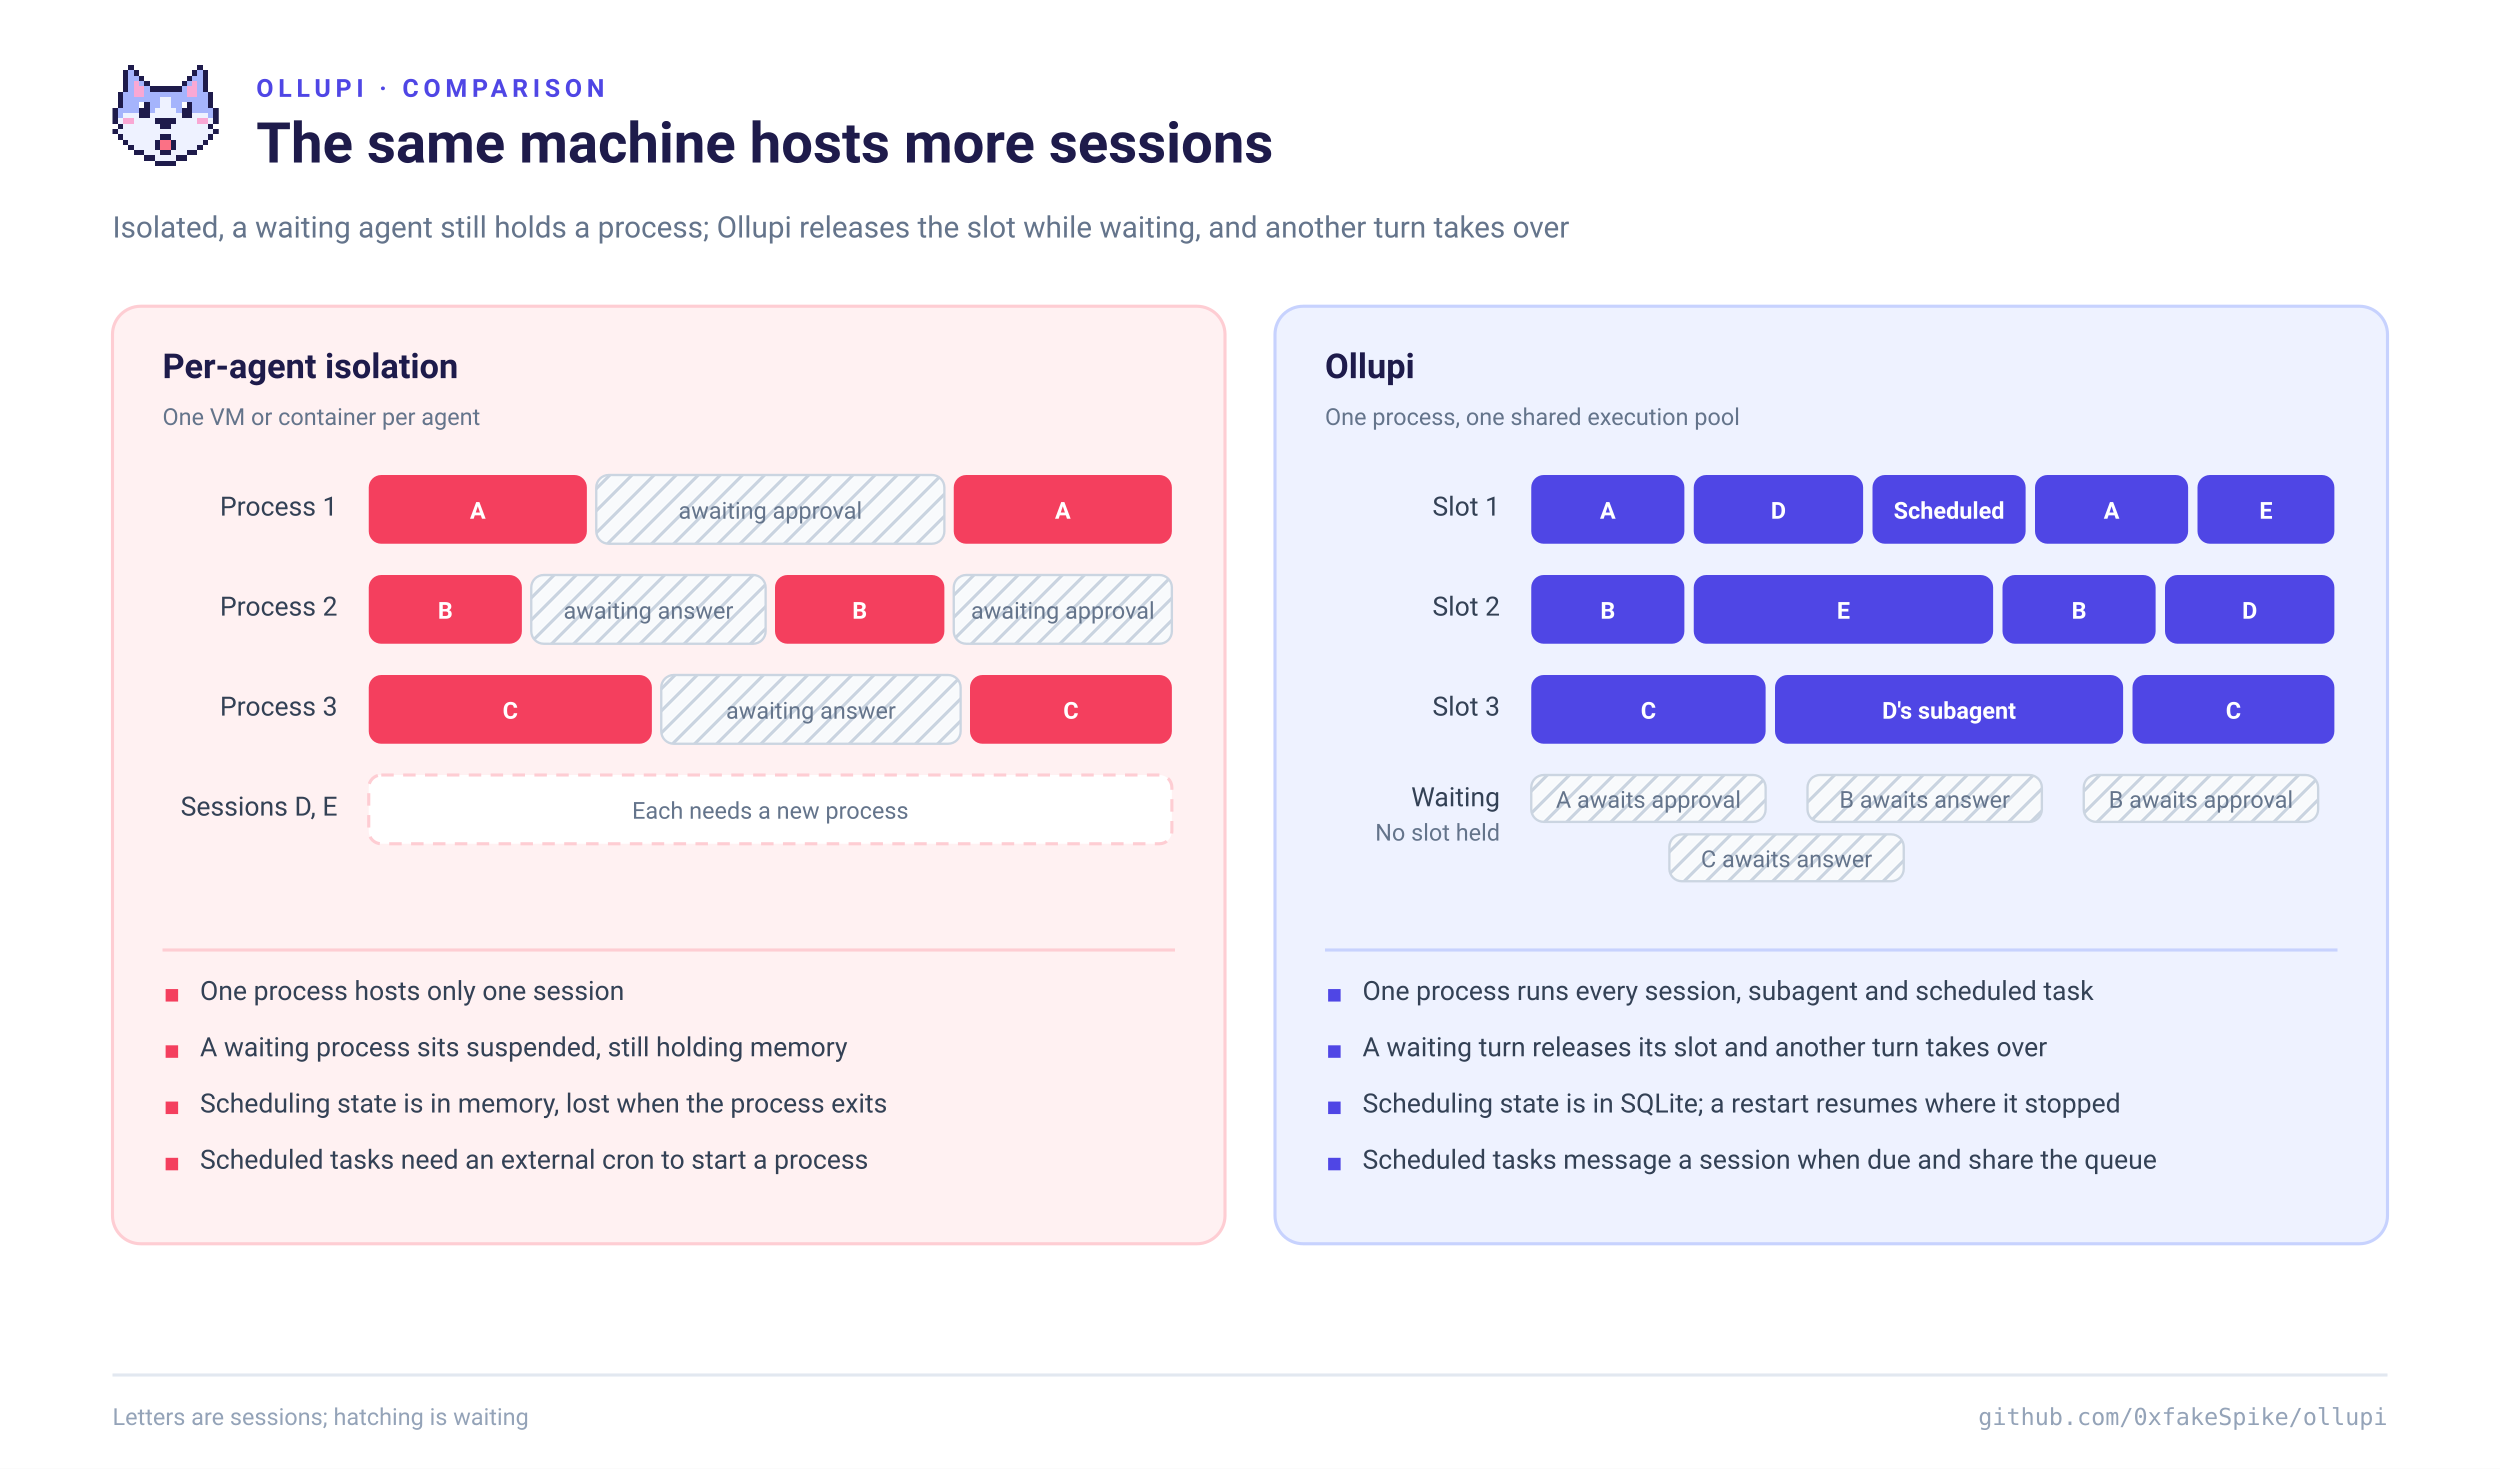
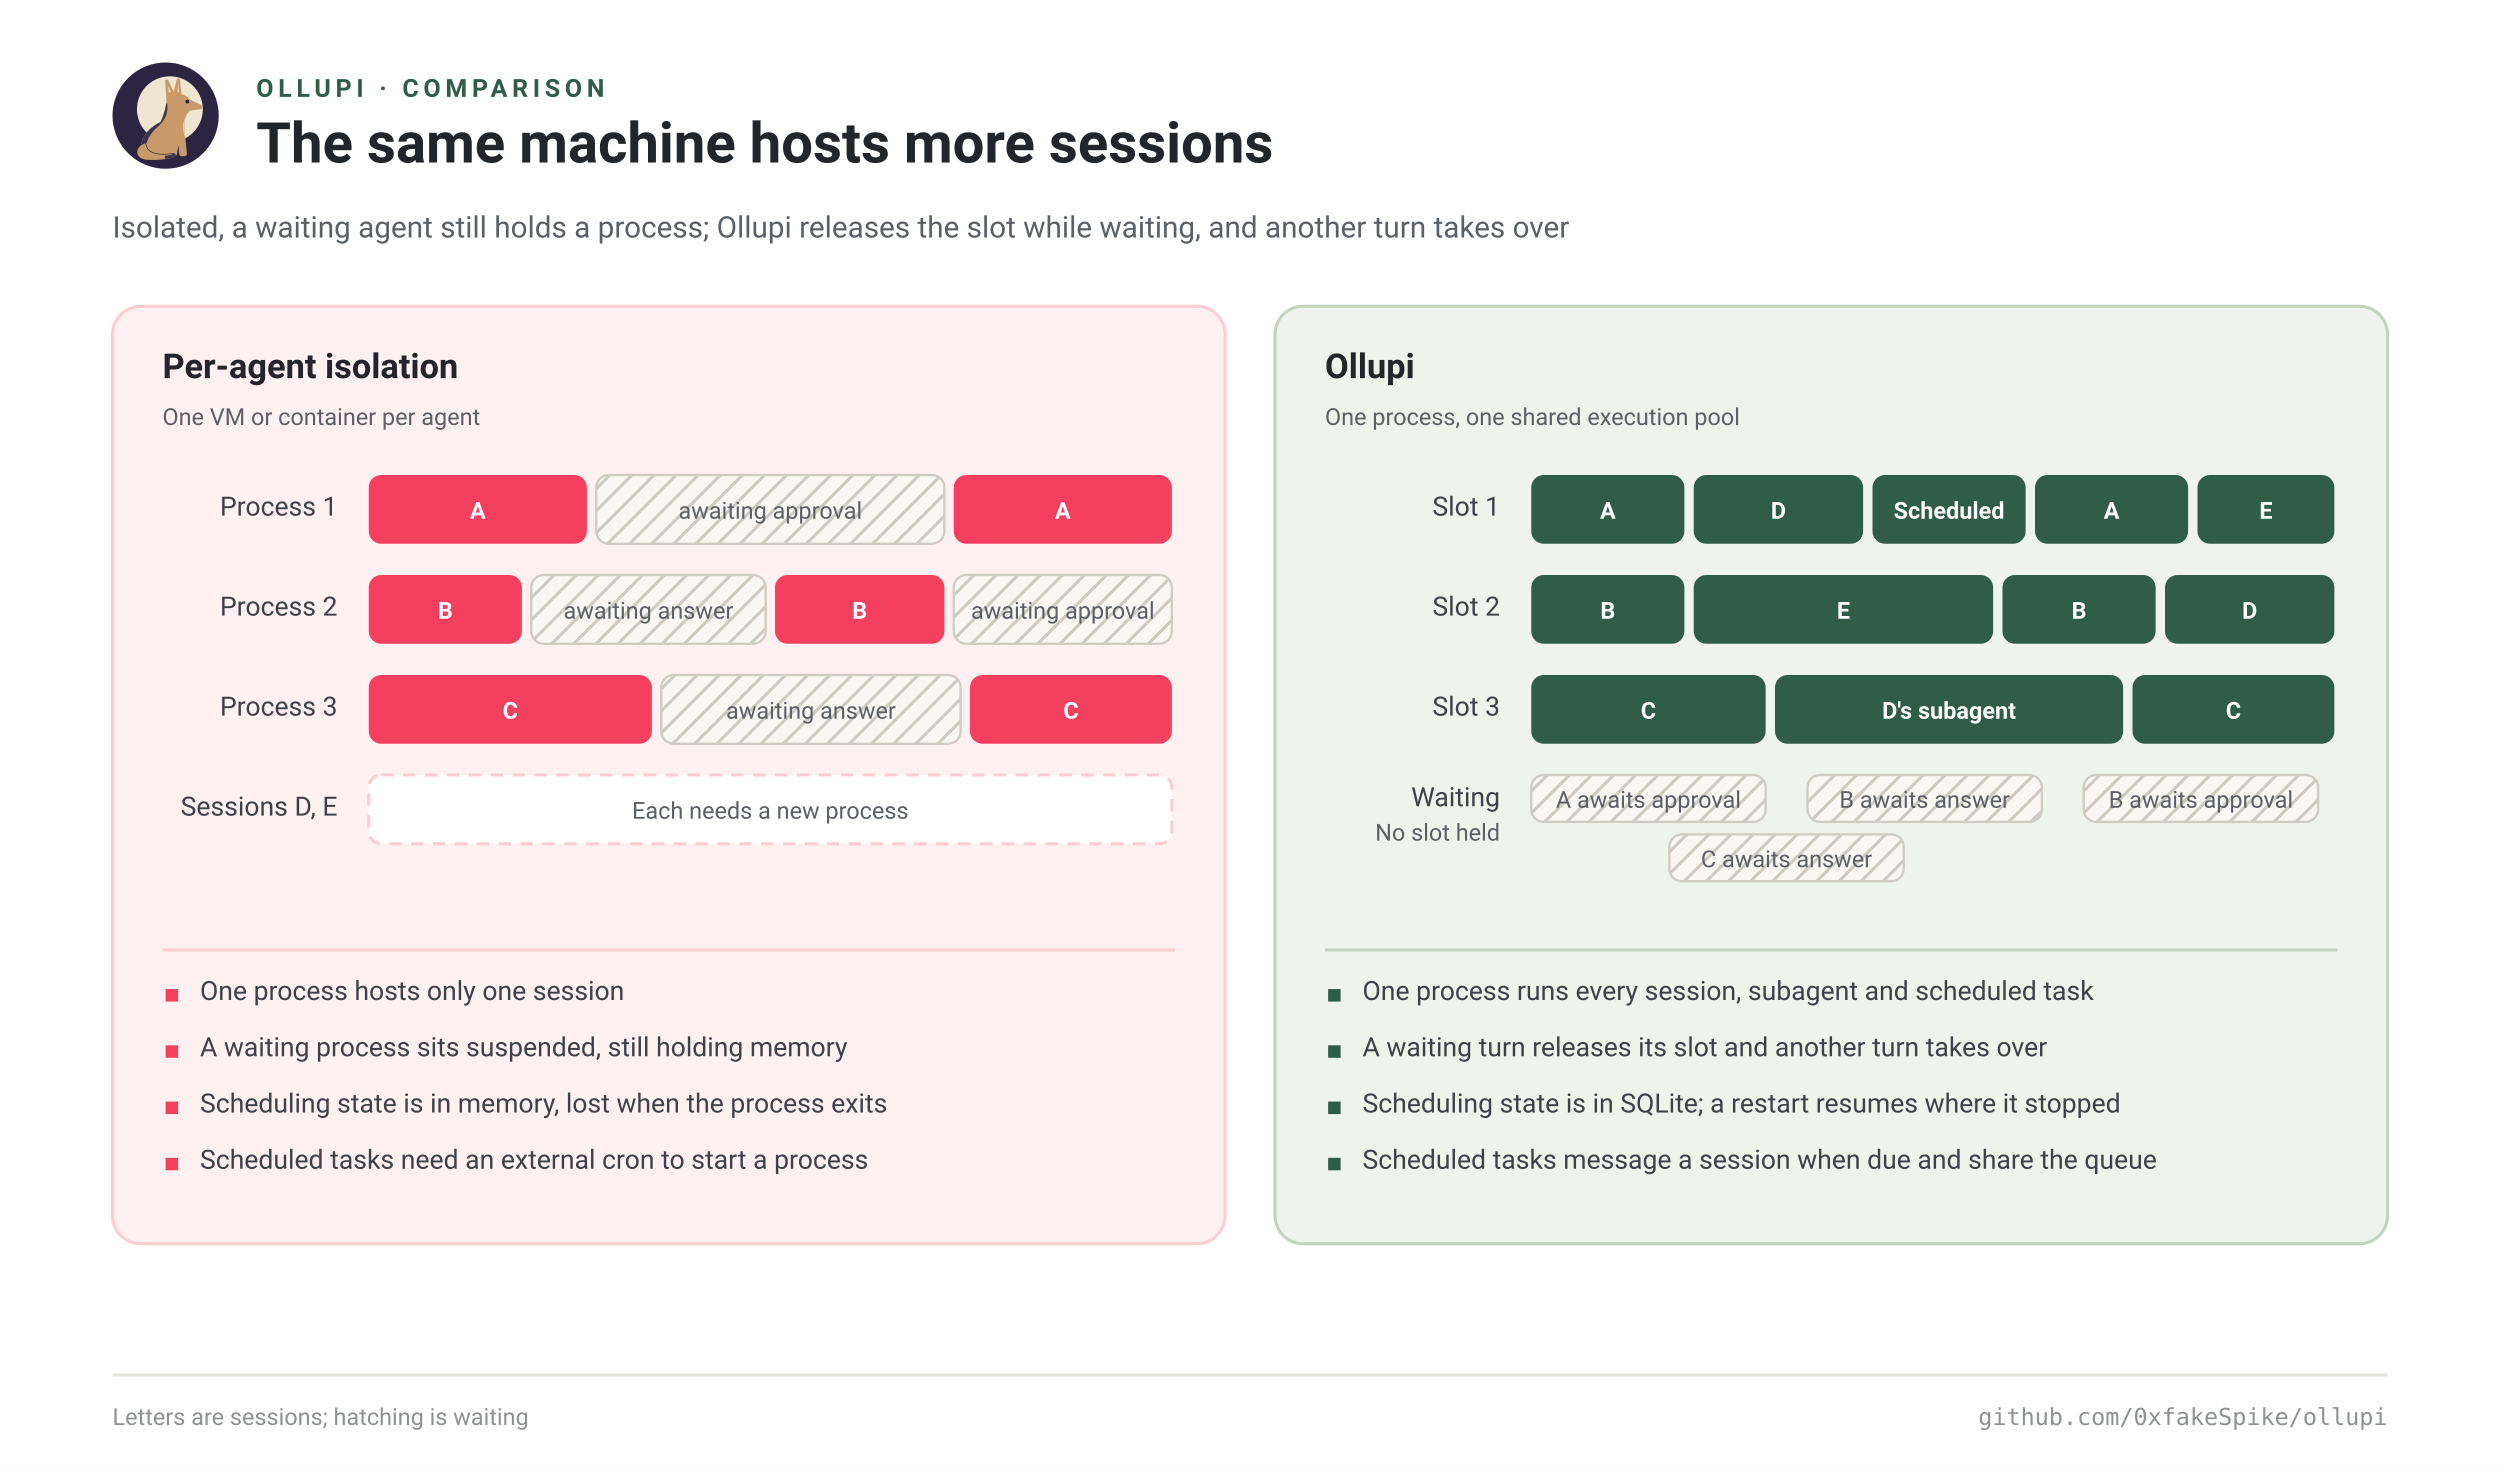
<svg xmlns="http://www.w3.org/2000/svg" viewBox="0 0 1600 940" width="1600" height="940">
  <defs>
    <pattern id="hatch" width="10" height="10" patternUnits="userSpaceOnUse" patternTransform="rotate(45)">
-       <rect width="10" height="10" fill="#f8fafc" />
-       <line x1="0" y1="0" x2="0" y2="10" stroke="#cbd5e1" stroke-width="4" />
+       <rect width="10" height="10" fill="#f8f7f4" />
+       <line x1="0" y1="0" x2="0" y2="10" stroke="#cfccc3" stroke-width="4" />
    </pattern>
    <marker id="arrow" viewBox="0 0 10 10" refX="9" refY="5" markerUnits="userSpaceOnUse" markerWidth="12" markerHeight="12" orient="auto-start-reverse">
-       <path d="M0,1 L9,5 L0,9 z" fill="#94a3b8" />
+       <path d="M0,1 L9,5 L0,9 z" fill="#8e928f" />
    </marker>
  </defs>
-   <style>text { font-family: -apple-system, BlinkMacSystemFont, "Segoe UI", Roboto, "Helvetica Neue", Arial, sans-serif; fill: #1e1b4b; } .eyebrow { font-size: 16px; font-weight: 600; letter-spacing: 3px; fill: #4f46e5; } .title { font-size: 36px; font-weight: 700; } .sub { font-size: 19px; fill: #64748b; } .kpi { font-size: 44px; font-weight: 700; letter-spacing: -0.5px; } .unit { font-size: 21px; font-weight: 600; fill: #334155; } .cap { font-size: 17px; fill: #64748b; } .h { font-size: 22px; font-weight: 700; } .hs { font-size: 19px; font-weight: 600; } .b { font-size: 17px; fill: #334155; } .s { font-size: 15px; fill: #64748b; } .code { font-family: ui-monospace, 'SF Mono', Menlo, monospace; font-weight: 700; fill: #4f46e5; } .tick { font-size: 16px; fill: #64748b; } .lab { font-size: 17px; fill: #334155; } .val { font-size: 17px; font-weight: 600; } .chip { font-size: 15px; font-weight: 600; } .foot { font-size: 15px; fill: #94a3b8; }</style>
+   <style>text { font-family: -apple-system, BlinkMacSystemFont, "Segoe UI", Roboto, "Helvetica Neue", Arial, sans-serif; fill: #22252a; } .eyebrow { font-size: 16px; font-weight: 600; letter-spacing: 3px; fill: #2f5d47; } .title { font-size: 36px; font-weight: 700; } .sub { font-size: 19px; fill: #5b5f66; } .kpi { font-size: 44px; font-weight: 700; letter-spacing: -0.5px; } .unit { font-size: 21px; font-weight: 600; fill: #3d4148; } .cap { font-size: 17px; fill: #5b5f66; } .h { font-size: 22px; font-weight: 700; } .hs { font-size: 19px; font-weight: 600; } .b { font-size: 17px; fill: #3d4148; } .s { font-size: 15px; fill: #5b5f66; } .code { font-family: ui-monospace, 'SF Mono', Menlo, monospace; font-weight: 700; fill: #2f5d47; } .tick { font-size: 16px; fill: #5b5f66; } .lab { font-size: 17px; fill: #3d4148; } .val { font-size: 17px; font-weight: 600; } .chip { font-size: 15px; font-weight: 600; } .foot { font-size: 15px; fill: #8e928f; }</style>
  <rect width="1600" height="940" fill="#ffffff" />
-   <svg x="72" y="40" width="68" height="68" viewBox="0 0 240 240">
-     <g shape-rendering="crispEdges">
-       <rect x="36" y="6" width="12" height="12" fill="#1e1b4b" />
-       <rect x="192" y="6" width="12" height="12" fill="#1e1b4b" />
-       <rect x="24" y="18" width="12" height="12" fill="#1e1b4b" />
-       <rect x="36" y="18" width="12" height="12" fill="#a5b4fc" />
-       <rect x="48" y="18" width="12" height="12" fill="#1e1b4b" />
-       <rect x="180" y="18" width="12" height="12" fill="#1e1b4b" />
-       <rect x="192" y="18" width="12" height="12" fill="#a5b4fc" />
-       <rect x="204" y="18" width="12" height="12" fill="#1e1b4b" />
-       <rect x="24" y="30" width="12" height="12" fill="#1e1b4b" />
-       <rect x="36" y="30" width="24" height="12" fill="#a5b4fc" />
-       <rect x="60" y="30" width="12" height="12" fill="#1e1b4b" />
-       <rect x="168" y="30" width="12" height="12" fill="#1e1b4b" />
-       <rect x="180" y="30" width="24" height="12" fill="#a5b4fc" />
-       <rect x="204" y="30" width="12" height="12" fill="#1e1b4b" />
-       <rect x="24" y="42" width="12" height="12" fill="#1e1b4b" />
-       <rect x="36" y="42" width="12" height="12" fill="#a5b4fc" />
-       <rect x="48" y="42" width="12" height="12" fill="#f9a8d4" />
-       <rect x="60" y="42" width="12" height="12" fill="#a5b4fc" />
-       <rect x="72" y="42" width="12" height="12" fill="#1e1b4b" />
-       <rect x="156" y="42" width="12" height="12" fill="#1e1b4b" />
-       <rect x="168" y="42" width="12" height="12" fill="#a5b4fc" />
-       <rect x="180" y="42" width="12" height="12" fill="#f9a8d4" />
-       <rect x="192" y="42" width="12" height="12" fill="#a5b4fc" />
-       <rect x="204" y="42" width="12" height="12" fill="#1e1b4b" />
-       <rect x="24" y="54" width="12" height="12" fill="#1e1b4b" />
-       <rect x="36" y="54" width="12" height="12" fill="#a5b4fc" />
-       <rect x="48" y="54" width="24" height="12" fill="#f9a8d4" />
-       <rect x="72" y="54" width="12" height="12" fill="#a5b4fc" />
-       <rect x="84" y="54" width="72" height="12" fill="#1e1b4b" />
-       <rect x="156" y="54" width="12" height="12" fill="#a5b4fc" />
-       <rect x="168" y="54" width="24" height="12" fill="#f9a8d4" />
-       <rect x="192" y="54" width="12" height="12" fill="#a5b4fc" />
-       <rect x="204" y="54" width="12" height="12" fill="#1e1b4b" />
-       <rect x="12" y="66" width="12" height="12" fill="#1e1b4b" />
-       <rect x="24" y="66" width="24" height="12" fill="#a5b4fc" />
-       <rect x="48" y="66" width="24" height="12" fill="#f9a8d4" />
-       <rect x="72" y="66" width="96" height="12" fill="#a5b4fc" />
-       <rect x="168" y="66" width="24" height="12" fill="#f9a8d4" />
-       <rect x="192" y="66" width="24" height="12" fill="#a5b4fc" />
-       <rect x="216" y="66" width="12" height="12" fill="#1e1b4b" />
-       <rect x="12" y="78" width="12" height="12" fill="#1e1b4b" />
-       <rect x="24" y="78" width="84" height="12" fill="#a5b4fc" />
-       <rect x="108" y="78" width="24" height="12" fill="#eef2ff" />
-       <rect x="132" y="78" width="84" height="12" fill="#a5b4fc" />
-       <rect x="216" y="78" width="12" height="12" fill="#1e1b4b" />
-       <rect x="12" y="90" width="12" height="12" fill="#1e1b4b" />
-       <rect x="24" y="90" width="36" height="12" fill="#a5b4fc" />
-       <rect x="60" y="90" width="12" height="12" fill="#ffffff" />
-       <rect x="72" y="90" width="12" height="12" fill="#1e1b4b" />
-       <rect x="84" y="90" width="24" height="12" fill="#a5b4fc" />
-       <rect x="108" y="90" width="24" height="12" fill="#eef2ff" />
-       <rect x="132" y="90" width="24" height="12" fill="#a5b4fc" />
-       <rect x="156" y="90" width="12" height="12" fill="#ffffff" />
-       <rect x="168" y="90" width="12" height="12" fill="#1e1b4b" />
-       <rect x="180" y="90" width="36" height="12" fill="#a5b4fc" />
-       <rect x="216" y="90" width="12" height="12" fill="#1e1b4b" />
-       <rect x="0" y="102" width="12" height="12" fill="#1e1b4b" />
-       <rect x="12" y="102" width="48" height="12" fill="#a5b4fc" />
-       <rect x="60" y="102" width="24" height="12" fill="#1e1b4b" />
-       <rect x="84" y="102" width="12" height="12" fill="#a5b4fc" />
-       <rect x="96" y="102" width="48" height="12" fill="#eef2ff" />
-       <rect x="144" y="102" width="12" height="12" fill="#a5b4fc" />
-       <rect x="156" y="102" width="24" height="12" fill="#1e1b4b" />
-       <rect x="180" y="102" width="48" height="12" fill="#a5b4fc" />
-       <rect x="228" y="102" width="12" height="12" fill="#1e1b4b" />
-       <rect x="0" y="114" width="12" height="12" fill="#1e1b4b" />
-       <rect x="12" y="114" width="12" height="12" fill="#a5b4fc" />
-       <rect x="24" y="114" width="36" height="12" fill="#eef2ff" />
-       <rect x="60" y="114" width="24" height="12" fill="#1e1b4b" />
-       <rect x="84" y="114" width="72" height="12" fill="#eef2ff" />
-       <rect x="156" y="114" width="24" height="12" fill="#1e1b4b" />
-       <rect x="180" y="114" width="36" height="12" fill="#eef2ff" />
-       <rect x="216" y="114" width="12" height="12" fill="#a5b4fc" />
-       <rect x="228" y="114" width="12" height="12" fill="#1e1b4b" />
-       <rect x="0" y="126" width="12" height="12" fill="#1e1b4b" />
-       <rect x="12" y="126" width="12" height="12" fill="#eef2ff" />
-       <rect x="24" y="126" width="24" height="12" fill="#f9a8d4" />
-       <rect x="48" y="126" width="48" height="12" fill="#eef2ff" />
-       <rect x="96" y="126" width="48" height="12" fill="#1e1b4b" />
-       <rect x="144" y="126" width="48" height="12" fill="#eef2ff" />
-       <rect x="192" y="126" width="24" height="12" fill="#f9a8d4" />
-       <rect x="216" y="126" width="12" height="12" fill="#eef2ff" />
-       <rect x="228" y="126" width="12" height="12" fill="#1e1b4b" />
-       <rect x="12" y="138" width="12" height="12" fill="#1e1b4b" />
-       <rect x="24" y="138" width="84" height="12" fill="#eef2ff" />
-       <rect x="108" y="138" width="24" height="12" fill="#1e1b4b" />
-       <rect x="132" y="138" width="84" height="12" fill="#eef2ff" />
-       <rect x="216" y="138" width="12" height="12" fill="#1e1b4b" />
-       <rect x="0" y="150" width="12" height="12" fill="#1e1b4b" />
-       <rect x="12" y="150" width="216" height="12" fill="#eef2ff" />
-       <rect x="228" y="150" width="12" height="12" fill="#1e1b4b" />
-       <rect x="12" y="162" width="12" height="12" fill="#1e1b4b" />
-       <rect x="24" y="162" width="84" height="12" fill="#eef2ff" />
-       <rect x="108" y="162" width="24" height="12" fill="#1e1b4b" />
-       <rect x="132" y="162" width="84" height="12" fill="#eef2ff" />
-       <rect x="216" y="162" width="12" height="12" fill="#1e1b4b" />
-       <rect x="24" y="174" width="12" height="12" fill="#1e1b4b" />
-       <rect x="36" y="174" width="60" height="12" fill="#eef2ff" />
-       <rect x="96" y="174" width="12" height="12" fill="#1e1b4b" />
-       <rect x="108" y="174" width="24" height="12" fill="#fb7185" />
-       <rect x="132" y="174" width="12" height="12" fill="#1e1b4b" />
-       <rect x="144" y="174" width="60" height="12" fill="#eef2ff" />
-       <rect x="204" y="174" width="12" height="12" fill="#1e1b4b" />
-       <rect x="36" y="186" width="12" height="12" fill="#1e1b4b" />
-       <rect x="48" y="186" width="48" height="12" fill="#eef2ff" />
-       <rect x="96" y="186" width="12" height="12" fill="#1e1b4b" />
-       <rect x="108" y="186" width="24" height="12" fill="#fb7185" />
-       <rect x="132" y="186" width="12" height="12" fill="#1e1b4b" />
-       <rect x="144" y="186" width="48" height="12" fill="#eef2ff" />
-       <rect x="192" y="186" width="12" height="12" fill="#1e1b4b" />
-       <rect x="48" y="198" width="24" height="12" fill="#1e1b4b" />
-       <rect x="72" y="198" width="36" height="12" fill="#eef2ff" />
-       <rect x="108" y="198" width="24" height="12" fill="#1e1b4b" />
-       <rect x="132" y="198" width="36" height="12" fill="#eef2ff" />
-       <rect x="168" y="198" width="24" height="12" fill="#1e1b4b" />
-       <rect x="72" y="210" width="24" height="12" fill="#1e1b4b" />
-       <rect x="96" y="210" width="48" height="12" fill="#eef2ff" />
-       <rect x="144" y="210" width="24" height="12" fill="#1e1b4b" />
-       <rect x="96" y="222" width="48" height="12" fill="#1e1b4b" />
+   <svg x="72" y="40" width="68" height="68" viewBox="0 0 100 100">
+     <circle cx="50" cy="50" r="50" fill="#2b2541" />
+     <circle cx="54" cy="44" r="31" fill="#efe6d2" />
+     <g transform="translate(14 12) scale(.8)">
+       <clipPath id="ollupi-body">
+         <path d="M30 95 C18 95 13 83 19 73 C23 65 31 59 39 55 C43 47 45 39 46 31 L44.5 7 C44.5 4.5 47.5 4 48.5 6.5 L54.5 19.5 L58 5.5 C58.5 3 61.5 3 62 5.5 L63.5 22 C68 23.5 71.5 26 74 29 L86 34.5 C89 35.8 88.6 40 85.5 40.2 L74 41.5 C70.5 44 68.5 48 67.5 54 C66.5 62 68 72 69 82 L70 92 C70.2 94 69 95.3 67 95.3 L63.5 95.3 C61.5 95.3 61 93.8 61 92.5 L60 82 L58.5 92.5 C58.3 94.3 57 95.3 55 95.3 L50 95.3 Z" />
+       </clipPath>
+       <path d="M30 95 C18 95 13 83 19 73 C23 65 31 59 39 55 C43 47 45 39 46 31 L44.5 7 C44.5 4.5 47.5 4 48.5 6.5 L54.5 19.5 L58 5.5 C58.5 3 61.5 3 62 5.5 L63.5 22 C68 23.5 71.5 26 74 29 L86 34.5 C89 35.8 88.6 40 85.5 40.2 L74 41.5 C70.5 44 68.5 48 67.5 54 C66.5 62 68 72 69 82 L70 92 C70.2 94 69 95.3 67 95.3 L63.5 95.3 C61.5 95.3 61 93.8 61 92.5 L60 82 L58.5 92.5 C58.3 94.3 57 95.3 55 95.3 L50 95.3 Z" fill="#c89a69" />
+       <g clip-path="url(#ollupi-body)">
+         <path d="M92 44 L72.5 44.5 C69.2 47.5 66.8 51.5 65.7 56.5 C64.8 61.5 65.6 68 69.2 76 L92 76 Z" fill="#ead2ab" />
+         <path d="M8 92 L8 40 L30 40 L46.8 33 C48.4 44 44.5 52.5 37 59.5 C30 65.5 24.5 72 21.8 82 Z" fill="#3b3350" />
+       </g>
+       <path d="M47.4 11.5 L51.4 19.8 L48.6 20.4 Z M59.9 10.2 L61 20.4 L58.6 19.4 Z" fill="#ead2ab" />
+       <path d="M21 80 C8 84 8 99 24 99.5 C36 100 46 99 54 96.8 C57 96 57 92.5 54 92.5 C44 94 34 94 27 90 C23.5 88 22 84.5 21 80 Z" fill="#c89a69" stroke="#2b2541" stroke-width="1.6" paint-order="stroke" />
+       <path d="M45 94.6 C49 94.4 51.5 93.8 54 92.5 C57 92.5 57 96 54 96.8 C51 97.6 48 98.2 45 98.5 C43.5 97 43.5 95.6 45 94.6 Z" fill="#3b3350" />
+       <circle cx="70.5" cy="31" r="2.3" fill="#2b2541" />
    </g>
  </svg>
  <text class="eyebrow" x="164" y="62">OLLUPI · COMPARISON</text>
  <text class="title" x="164" y="104">The same machine hosts more sessions</text>
  <text class="sub" x="72" y="152">Isolated, a waiting agent still holds a process; Ollupi releases the slot while waiting, and another turn takes over</text>
-   <line x1="72" y1="880" x2="1528" y2="880" stroke="#e2e8f0" stroke-width="2" />
+   <line x1="72" y1="880" x2="1528" y2="880" stroke="#e6e4de" stroke-width="2" />
  <text class="foot" x="72" y="912">Letters are sessions; hatching is waiting</text>
  <text class="foot" x="1528" y="912" text-anchor="end" style="font-family: ui-monospace, 'SF Mono', Menlo, monospace">github.com/0xfakeSpike/ollupi</text>
  <rect x="72" y="196" width="712" height="600" rx="18" fill="#fff1f2" stroke="#fecdd3" stroke-width="2" />
  <text class="h" x="104.0" y="242.0" text-anchor="start">Per-agent isolation</text>
  <text class="s" x="104.0" y="272.0" text-anchor="start">One VM or container per agent</text>
-   <rect x="816" y="196" width="712" height="600" rx="18" fill="#eef2ff" stroke="#c7d2fe" stroke-width="2" />
+   <rect x="816" y="196" width="712" height="600" rx="18" fill="#eef3ec" stroke="#c3d3bd" stroke-width="2" />
  <text class="h" x="848.0" y="242.0" text-anchor="start">Ollupi</text>
  <text class="s" x="848.0" y="272.0" text-anchor="start">One process, one shared execution pool</text>
  <text class="lab" x="216.0" y="330.0" text-anchor="end">Process 1</text>
  <rect x="236.0" y="304" width="139.6" height="44" rx="8" fill="#f43f5e" />
  <text class="chip" x="305.8" y="332.0" text-anchor="middle" style="fill:#ffffff">A</text>
-   <rect x="381.6" y="304" width="222.8" height="44" rx="8" fill="url(#hatch)" stroke="#cbd5e1" stroke-width="1.5" />
+   <rect x="381.6" y="304" width="222.8" height="44" rx="8" fill="url(#hatch)" stroke="#cfccc3" stroke-width="1.5" />
  <text class="s" x="493.0" y="332.0" text-anchor="middle">awaiting approval</text>
  <rect x="610.4" y="304" width="139.6" height="44" rx="8" fill="#f43f5e" />
  <text class="chip" x="680.2" y="332.0" text-anchor="middle" style="fill:#ffffff">A</text>
  <text class="lab" x="216.0" y="394.0" text-anchor="end">Process 2</text>
  <rect x="236.0" y="368" width="98.0" height="44" rx="8" fill="#f43f5e" />
  <text class="chip" x="285.0" y="396.0" text-anchor="middle" style="fill:#ffffff">B</text>
-   <rect x="340.0" y="368" width="150.0" height="44" rx="8" fill="url(#hatch)" stroke="#cbd5e1" stroke-width="1.5" />
+   <rect x="340.0" y="368" width="150.0" height="44" rx="8" fill="url(#hatch)" stroke="#cfccc3" stroke-width="1.5" />
  <text class="s" x="415.0" y="396.0" text-anchor="middle">awaiting answer</text>
  <rect x="496.0" y="368" width="108.4" height="44" rx="8" fill="#f43f5e" />
  <text class="chip" x="550.2" y="396.0" text-anchor="middle" style="fill:#ffffff">B</text>
-   <rect x="610.4" y="368" width="139.6" height="44" rx="8" fill="url(#hatch)" stroke="#cbd5e1" stroke-width="1.5" />
+   <rect x="610.4" y="368" width="139.6" height="44" rx="8" fill="url(#hatch)" stroke="#cfccc3" stroke-width="1.5" />
  <text class="s" x="680.2" y="396.0" text-anchor="middle">awaiting approval</text>
  <text class="lab" x="216.0" y="458.0" text-anchor="end">Process 3</text>
  <rect x="236.0" y="432" width="181.2" height="44" rx="8" fill="#f43f5e" />
  <text class="chip" x="326.6" y="460.0" text-anchor="middle" style="fill:#ffffff">C</text>
-   <rect x="423.2" y="432" width="191.6" height="44" rx="8" fill="url(#hatch)" stroke="#cbd5e1" stroke-width="1.5" />
+   <rect x="423.2" y="432" width="191.6" height="44" rx="8" fill="url(#hatch)" stroke="#cfccc3" stroke-width="1.5" />
  <text class="s" x="519.0" y="460.0" text-anchor="middle">awaiting answer</text>
  <rect x="620.8" y="432" width="129.2" height="44" rx="8" fill="#f43f5e" />
  <text class="chip" x="685.4" y="460.0" text-anchor="middle" style="fill:#ffffff">C</text>
  <text class="lab" x="216.0" y="522.0" text-anchor="end">Sessions D, E</text>
  <rect x="236" y="496" width="514" height="44" rx="8" fill="#ffffff" stroke="#fecdd3" stroke-width="2" stroke-dasharray="8 6" />
  <text class="s" x="493.0" y="524.0" text-anchor="middle">Each needs a new process</text>
  <text class="lab" x="960.0" y="330.0" text-anchor="end">Slot 1</text>
-   <rect x="980.0" y="304" width="98.0" height="44" rx="8" fill="#4f46e5" />
+   <rect x="980.0" y="304" width="98.0" height="44" rx="8" fill="#2f5d47" />
  <text class="chip" x="1029.0" y="332.0" text-anchor="middle" style="fill:#ffffff">A</text>
-   <rect x="1084.0" y="304" width="108.4" height="44" rx="8" fill="#4f46e5" />
+   <rect x="1084.0" y="304" width="108.4" height="44" rx="8" fill="#2f5d47" />
  <text class="chip" x="1138.2" y="332.0" text-anchor="middle" style="fill:#ffffff">D</text>
-   <rect x="1198.4" y="304" width="98.0" height="44" rx="8" fill="#4f46e5" />
+   <rect x="1198.4" y="304" width="98.0" height="44" rx="8" fill="#2f5d47" />
  <text class="chip" x="1247.4" y="332.0" text-anchor="middle" style="fill:#ffffff">Scheduled</text>
-   <rect x="1302.4" y="304" width="98.0" height="44" rx="8" fill="#4f46e5" />
+   <rect x="1302.4" y="304" width="98.0" height="44" rx="8" fill="#2f5d47" />
  <text class="chip" x="1351.4" y="332.0" text-anchor="middle" style="fill:#ffffff">A</text>
-   <rect x="1406.4" y="304" width="87.6" height="44" rx="8" fill="#4f46e5" />
+   <rect x="1406.4" y="304" width="87.6" height="44" rx="8" fill="#2f5d47" />
  <text class="chip" x="1450.2" y="332.0" text-anchor="middle" style="fill:#ffffff">E</text>
  <text class="lab" x="960.0" y="394.0" text-anchor="end">Slot 2</text>
-   <rect x="980.0" y="368" width="98.0" height="44" rx="8" fill="#4f46e5" />
+   <rect x="980.0" y="368" width="98.0" height="44" rx="8" fill="#2f5d47" />
  <text class="chip" x="1029.0" y="396.0" text-anchor="middle" style="fill:#ffffff">B</text>
-   <rect x="1084.0" y="368" width="191.6" height="44" rx="8" fill="#4f46e5" />
+   <rect x="1084.0" y="368" width="191.6" height="44" rx="8" fill="#2f5d47" />
  <text class="chip" x="1179.8" y="396.0" text-anchor="middle" style="fill:#ffffff">E</text>
-   <rect x="1281.6" y="368" width="98.0" height="44" rx="8" fill="#4f46e5" />
+   <rect x="1281.6" y="368" width="98.0" height="44" rx="8" fill="#2f5d47" />
  <text class="chip" x="1330.6" y="396.0" text-anchor="middle" style="fill:#ffffff">B</text>
-   <rect x="1385.6" y="368" width="108.4" height="44" rx="8" fill="#4f46e5" />
+   <rect x="1385.6" y="368" width="108.4" height="44" rx="8" fill="#2f5d47" />
  <text class="chip" x="1439.8" y="396.0" text-anchor="middle" style="fill:#ffffff">D</text>
  <text class="lab" x="960.0" y="458.0" text-anchor="end">Slot 3</text>
-   <rect x="980.0" y="432" width="150.0" height="44" rx="8" fill="#4f46e5" />
+   <rect x="980.0" y="432" width="150.0" height="44" rx="8" fill="#2f5d47" />
  <text class="chip" x="1055.0" y="460.0" text-anchor="middle" style="fill:#ffffff">C</text>
-   <rect x="1136.0" y="432" width="222.8" height="44" rx="8" fill="#4f46e5" />
+   <rect x="1136.0" y="432" width="222.8" height="44" rx="8" fill="#2f5d47" />
  <text class="chip" x="1247.4" y="460.0" text-anchor="middle" style="fill:#ffffff">D's subagent</text>
-   <rect x="1364.8" y="432" width="129.2" height="44" rx="8" fill="#4f46e5" />
+   <rect x="1364.8" y="432" width="129.2" height="44" rx="8" fill="#2f5d47" />
  <text class="chip" x="1429.4" y="460.0" text-anchor="middle" style="fill:#ffffff">C</text>
  <text class="lab" x="960.0" y="516.0" text-anchor="end">Waiting</text>
  <text class="s" x="960.0" y="538.0" text-anchor="end">No slot held</text>
-   <rect x="980.0" y="496" width="150" height="30" rx="8" fill="url(#hatch)" stroke="#cbd5e1" stroke-width="1.5" />
+   <rect x="980.0" y="496" width="150" height="30" rx="8" fill="url(#hatch)" stroke="#cfccc3" stroke-width="1.5" />
  <text class="s" x="1055.0" y="517.0" text-anchor="middle">A awaits approval</text>
-   <rect x="1156.8" y="496" width="150" height="30" rx="8" fill="url(#hatch)" stroke="#cbd5e1" stroke-width="1.5" />
+   <rect x="1156.8" y="496" width="150" height="30" rx="8" fill="url(#hatch)" stroke="#cfccc3" stroke-width="1.5" />
  <text class="s" x="1231.8" y="517.0" text-anchor="middle">B awaits answer</text>
-   <rect x="1333.6" y="496" width="150" height="30" rx="8" fill="url(#hatch)" stroke="#cbd5e1" stroke-width="1.5" />
+   <rect x="1333.6" y="496" width="150" height="30" rx="8" fill="url(#hatch)" stroke="#cfccc3" stroke-width="1.5" />
  <text class="s" x="1408.6" y="517.0" text-anchor="middle">B awaits approval</text>
-   <rect x="1068.4" y="534" width="150" height="30" rx="8" fill="url(#hatch)" stroke="#cbd5e1" stroke-width="1.5" />
+   <rect x="1068.4" y="534" width="150" height="30" rx="8" fill="url(#hatch)" stroke="#cfccc3" stroke-width="1.5" />
  <text class="s" x="1143.4" y="555.0" text-anchor="middle">C awaits answer</text>
  <line x1="104" y1="608" x2="752" y2="608" stroke="#fecdd3" stroke-width="2" />
  <rect x="106" y="633" width="8" height="8" fill="#f43f5e" />
  <text class="b" x="128.0" y="640.0" text-anchor="start">One process hosts only one session</text>
  <rect x="106" y="669" width="8" height="8" fill="#f43f5e" />
  <text class="b" x="128.0" y="676.0" text-anchor="start">A waiting process sits suspended, still holding memory</text>
  <rect x="106" y="705" width="8" height="8" fill="#f43f5e" />
  <text class="b" x="128.0" y="712.0" text-anchor="start">Scheduling state is in memory, lost when the process exits</text>
  <rect x="106" y="741" width="8" height="8" fill="#f43f5e" />
  <text class="b" x="128.0" y="748.0" text-anchor="start">Scheduled tasks need an external cron to start a process</text>
-   <line x1="848" y1="608" x2="1496" y2="608" stroke="#c7d2fe" stroke-width="2" />
-   <rect x="850" y="633" width="8" height="8" fill="#4f46e5" />
+   <line x1="848" y1="608" x2="1496" y2="608" stroke="#c3d3bd" stroke-width="2" />
+   <rect x="850" y="633" width="8" height="8" fill="#2f5d47" />
  <text class="b" x="872.0" y="640.0" text-anchor="start">One process runs every session, subagent and scheduled task</text>
-   <rect x="850" y="669" width="8" height="8" fill="#4f46e5" />
+   <rect x="850" y="669" width="8" height="8" fill="#2f5d47" />
  <text class="b" x="872.0" y="676.0" text-anchor="start">A waiting turn releases its slot and another turn takes over</text>
-   <rect x="850" y="705" width="8" height="8" fill="#4f46e5" />
+   <rect x="850" y="705" width="8" height="8" fill="#2f5d47" />
  <text class="b" x="872.0" y="712.0" text-anchor="start">Scheduling state is in SQLite; a restart resumes where it stopped</text>
-   <rect x="850" y="741" width="8" height="8" fill="#4f46e5" />
+   <rect x="850" y="741" width="8" height="8" fill="#2f5d47" />
  <text class="b" x="872.0" y="748.0" text-anchor="start">Scheduled tasks message a session when due and share the queue</text>
</svg>
